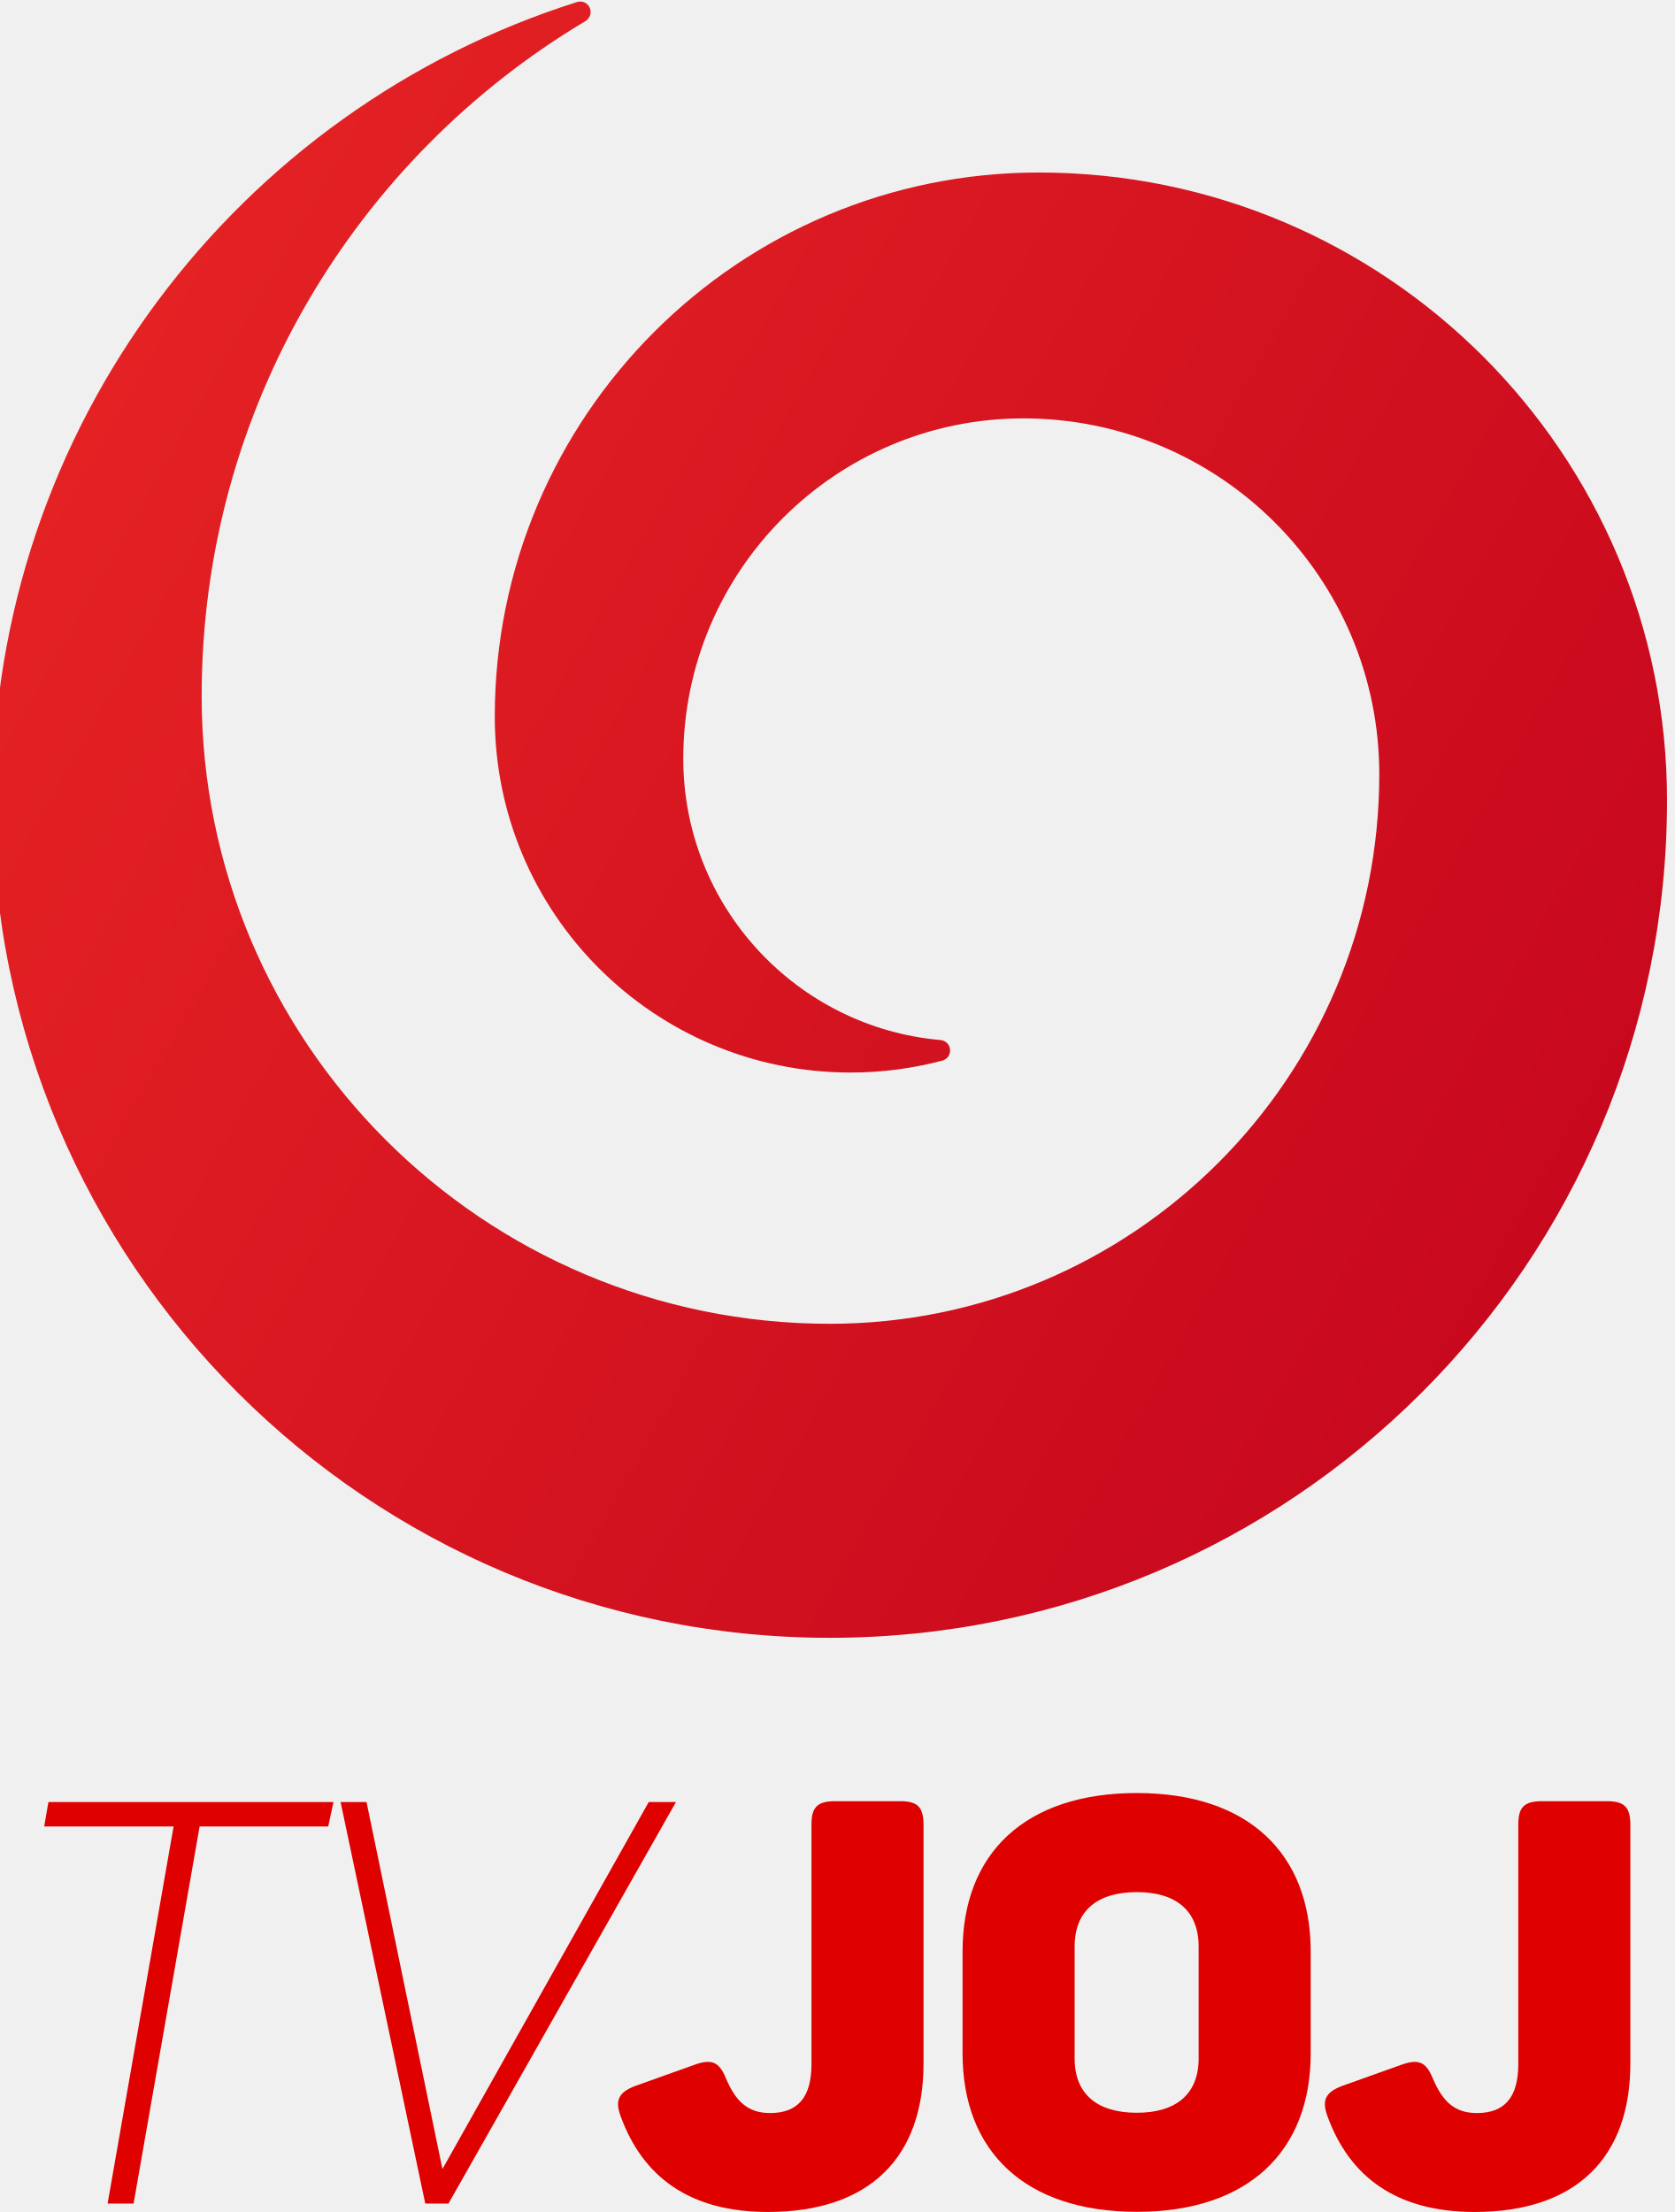
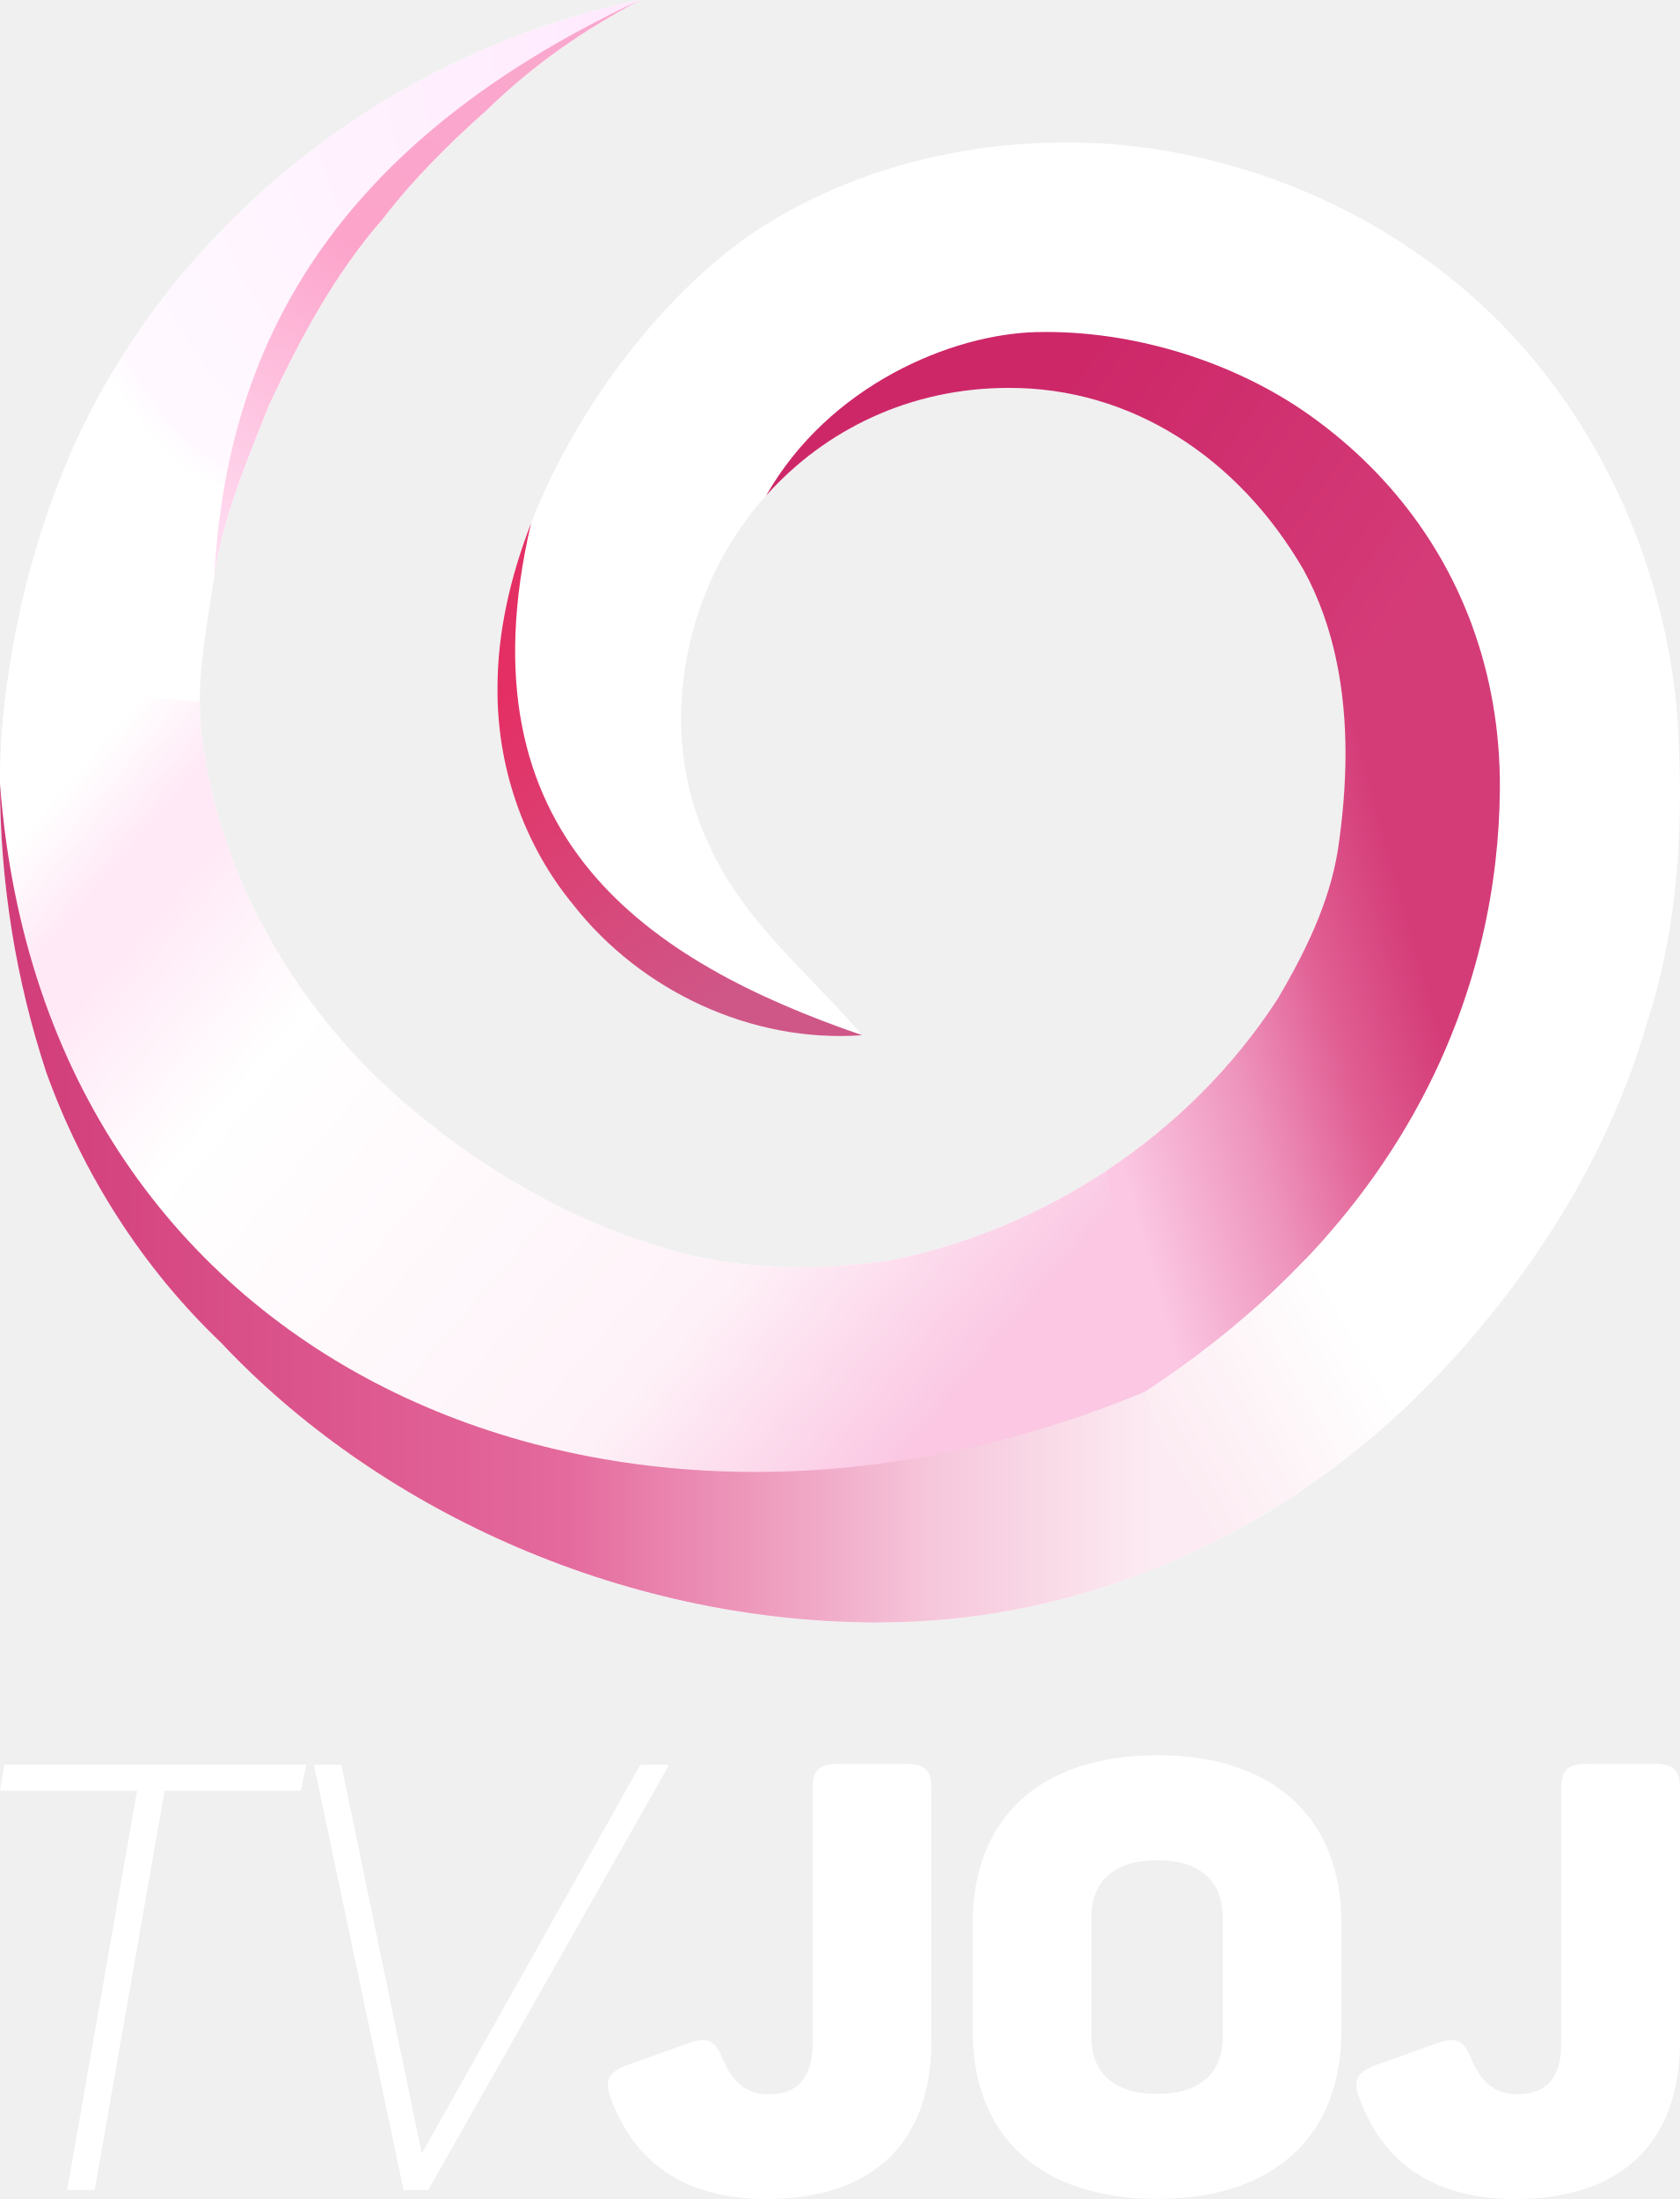
- <svg xmlns="http://www.w3.org/2000/svg" width="399.85pt" height="528.19pt" version="1.1" viewBox="0 0 399.85 528.19">
+ <svg xmlns="http://www.w3.org/2000/svg" width="513.11pt" height="671.61pt" version="1.1" viewBox="0 0 513.11 671.61">
  <defs>
-     <clipPath id="k">
-       <path d="m81.71 477.9 9.858-5.692 5.657 9.798-9.858 5.692z" />
-     </clipPath>
-     <linearGradient id="d" x2="1" gradientTransform="matrix(7.2791 -4.2026 4.2026 7.2791 85.781 482.07)" gradientUnits="userSpaceOnUse">
-       <stop stop-color="#e42224" offset="0" />
-       <stop stop-color="#c8081d" offset="1" />
+     <radialGradient id="radialGradient1086" cx="-167.49" cy="-136.39" r="39.476" gradientTransform="matrix(-1.729 1.5354 -1.0612 -1.1951 -517.28 -78.549)" gradientUnits="userSpaceOnUse">
+       <stop stop-color="#ffe8fc" offset="0" />
+       <stop stop-color="#ffecfe" offset=".166" />
+       <stop stop-color="#fff9ff" offset=".959" />
+       <stop stop-color="#fff" offset="1" />
+     </radialGradient>
+     <linearGradient id="linearGradient1496" x1="566.43" x2="680.95" y1="193.85" y2="291.6" gradientUnits="userSpaceOnUse">
+       <stop stop-color="#fff" offset="0" />
+       <stop stop-color="#ffe9f6" offset=".085" />
+       <stop stop-color="#ffe9f6" offset=".142" />
+       <stop stop-color="#fff" offset=".306" />
+       <stop stop-color="#fef2f8" offset=".764" />
+       <stop stop-color="#fbc7e3" offset="1" />
    </linearGradient>
-     <clipPath id="j">
-       <path d="m92.62 481.62c0-0.555-0.144-1.076-0.396-1.529-0.044-1.46-1.223-2.635-2.685-2.672 1.999 0.033 3.659 1.463 4.046 3.355-0.164 0.691-0.555 1.294-1.09 1.725 0.081-0.279 0.125-0.574 0.125-0.879" />
-     </clipPath>
-     <mask id="c" x="0" y="0" width="1" height="1" maskUnits="userSpaceOnUse">
-       <g clip-path="url(#i)">
-         <path d="m89.539 482.5h4.046v-5.08h-4.046z" />
-         <g clip-path="url(#h)">
-           <g clip-path="url(#g)">
-             <path d="m89.539 477.42h4.046v5.08h-4.046z" fill="url(#b)" />
-           </g>
-         </g>
-       </g>
-     </mask>
-     <clipPath id="i">
-       <path d="m89.539 482.5h4.046v-5.08h-4.046z" />
-     </clipPath>
-     <clipPath id="h">
-       <path d="m89.539 482.5h4.046v-5.08h-4.046z" />
-     </clipPath>
-     <clipPath id="g">
-       <path d="m89.539 477.42h4.046v5.08h-4.046z" />
-     </clipPath>
-     <radialGradient id="b" cx="0" cy="0" r="1" gradientTransform="matrix(4.2123 0 0 4.2123 89.489 481.63)" gradientUnits="userSpaceOnUse">
-       <stop offset="0" />
-       <stop offset=".8" />
-       <stop stop-color="#b1b3b4" offset="1" />
-     </radialGradient>
-     <clipPath id="f">
-       <path d="m89.539 482.5h4.046v-5.08h-4.046z" />
-     </clipPath>
-     <clipPath id="e">
-       <path d="m89.539 477.42h4.046v5.08h-4.046z" />
-     </clipPath>
-     <radialGradient id="a" cx="0" cy="0" r="1" gradientTransform="matrix(4.2123 0 0 4.2123 89.489 481.63)" gradientUnits="userSpaceOnUse">
-       <stop stop-color="#e42224" offset="0" />
-       <stop stop-color="#e42224" offset=".8" />
-       <stop stop-color="#571117" offset="1" />
-     </radialGradient>
+     <linearGradient id="linearGradient882-4" x1="-2.802" x2="120.87" y1="201.78" y2="201.78" gradientTransform="scale(1.3333)" gradientUnits="userSpaceOnUse">
+       <stop stop-color="#d03a77" offset="0" />
+       <stop stop-color="#e4699c" offset=".5" />
+       <stop stop-color="#f6c7db" offset=".815" />
+       <stop stop-color="#fcebf2" offset="1" />
+     </linearGradient>
+     <linearGradient id="linearGradient1122" x1="421.62" x2="451.21" y1="269.22" y2="312.49" gradientUnits="userSpaceOnUse">
+       <stop stop-color="#e42f64" offset="0" />
+       <stop stop-color="#cf5788" offset="1" />
+     </linearGradient>
+     <linearGradient id="linearGradient1168-8-8" x1="140.23" x2="105.71" y1="139.04" y2="148.66" gradientTransform="translate(.00051578 .00014604)" gradientUnits="userSpaceOnUse">
+       <stop stop-color="#d43c78" offset="0" />
+       <stop stop-color="#e05d92" offset=".283" />
+       <stop stop-color="#ee94bc" offset=".603" />
+       <stop stop-color="#fbc7e3" offset="1" />
+     </linearGradient>
+     <linearGradient id="linearGradient1437" x1="123.05" x2="143.91" y1="224.35" y2="212.55" gradientUnits="userSpaceOnUse">
+       <stop stop-color="#fcebf2" offset="0" />
+       <stop stop-color="#fff" offset="1" />
+     </linearGradient>
+     <linearGradient id="linearGradient1168-3-8" x1="112.49" x2="148.71" y1="108.93" y2="134.23" gradientTransform="translate(.00467 .006669)" gradientUnits="userSpaceOnUse">
+       <stop stop-color="#cd2768" offset="0" />
+       <stop stop-color="#d43c78" offset="1" />
+     </linearGradient>
+     <linearGradient id="linearGradient892-7" x1="22.475" x2="65.829" y1="130.28" y2="71.226" gradientTransform="translate(-.00024983 -2e-4)" gradientUnits="userSpaceOnUse">
+       <stop stop-color="#ffe1f4" offset="0" />
+       <stop stop-color="#fda4cb" offset=".501" />
+       <stop stop-color="#f9a8cd" offset="1" />
+     </linearGradient>
  </defs>
-   <g transform="matrix(47.578 0 0 47.578 -70644 6409.7)">
-     <g transform="matrix(1 0 0 -1 1399.5 349.34)">
-       <g clip-path="url(#k)">
-         <path d="m88.201 484.05c-1.701-0.537-2.935-2.128-2.935-4.007 0-2.322 1.881-4.203 4.202-4.203 2.32 0 4.202 1.881 4.202 4.203 0 1.74-1.411 3.151-3.152 3.151-1.508 0-2.731-1.223-2.731-2.731 0-0.987 0.8-1.786 1.786-1.786 0.159 0 0.314 0.021 0.46 0.06 0.023 6e-3 0.039 0.026 0.039 0.051 0 0.027-0.02 0.049-0.047 0.052-0.724 0.063-1.292 0.672-1.292 1.412 0 0.943 0.764 1.708 1.707 1.708 0.986 0 1.786-0.8 1.786-1.786 0-1.523-1.235-2.758-2.758-2.758-1.74 0-3.152 1.411-3.152 3.151 0 1.441 0.774 2.701 1.928 3.388 0.014 0.01 0.024 0.026 0.024 0.045 0 0.029-0.023 0.052-0.052 0.052-5e-3 0-0.011-1e-3 -0.015-2e-3" fill="url(#d)" />
-       </g>
+   <g transform="matrix(2.9105 0 0 2.9105 3.8503e-6 -203.01)">
+     <g transform="matrix(.75335 0 0 .75335 -63 64.055)">
+       <path d="m92.04 74.12c13.39-33.97 45.21-59.3 80.74-66.56-7.929 4.265-14.562 8.767-21.194 15.188-5.276 4.688-10.298 9.652-14.606 15.262-6.74 7.71-11.62 16.84-15.92 26.08-3.07 7.75-6.4 15.51-7.6 23.82-1.07 7.29-2.65 14.66-1.74 22.06 2.2 17.94 11.21 34.66 23.98 47.31 11.48 11.03 25.43 19.74 40.75 24.23 10.21 3.04 21.05 3.11 31.51 1.55 21.75-4.47 41.62-17.75 53.69-36.44 3.76-6.41 7.14-13.21 8.33-20.62 1.96-13.08 1.71-27.2-4.78-39.07-9.165-15.771-24.125-25.394-41.082-25.348-26.26 0-45.629 21.27-45.629 46.389 0.066 6.003 1.333 11.966 3.98 17.439 4.75 10.49 13.91 17.8 21.26 26.35-15.37 1.12-30.86-6.14-40.3-18.23-6.951-8.433-10.618-19.34-10.508-30.23 0-24.341 18.204-51.259 35.178-63.02 15.09-10.2 33.9-14.16 51.91-12.51 20.32 2 39.96 11.29 53.98 26.2 13.25 14.12 21.31 32.81 23.17 52.03 1.1 14.71 0.53 29.76-4.07 43.88-4.47 15.52-12.62 29.84-22.94 42.21-20.303 24.809-50.323 41.462-84.082 41.462-36.705 0-70.448-16.378-91.658-38.972-10.92-10.41-19.23-23.45-24.33-37.63-4.279-12.959-6.45-26.62-6.453-40.258 0-14.66 3.599-30.5 8.413-42.572z" fill="#fff" />
    </g>
-     <g transform="matrix(1 0 0 -1 1399.5 349.34)">
-       <g clip-path="url(#j)">
-         <g mask="url(#c)">
-           <g clip-path="url(#f)">
-             <g clip-path="url(#e)">
-               <path d="m89.539 477.42h4.046v5.08h-4.046z" fill="url(#a)" />
-             </g>
-           </g>
-         </g>
-       </g>
+     <g transform="matrix(.75335 0 0 .75335 129.65 199.87)">
+       <path d="m-82.942-172.72c-34.044 6.956-64.67 30.509-78.952 62.351l22.843 5.571c1.342-3.841 2.896-7.619 4.391-11.393 4.3-9.24 9.179-18.369 15.919-26.079 4.308-5.61 9.331-10.574 14.607-15.262 6.632-6.42 13.264-10.924 21.193-15.188z" fill="url(#radialGradient1086)" />
    </g>
+     <g transform="matrix(.75335 0 0 .75335 -63 64.054)" fill="#f6c7db">
+       <path transform="matrix(.99556 0 0 .99556 -463.65 -84.923)" d="m550.69 188.65c-0.621 4.636-0.967 9.305-0.967 13.861 3e-3 13.699 2.183 27.421 6.481 40.438 5.123 14.243 13.471 27.342 24.439 37.799 21.304 22.694 55.198 39.146 92.066 39.146l37.371-32.35c8.172-18.741 3.09-26.166-5.572-30.836-9.06 5.993-19.255 10.279-29.898 12.467-10.507 1.567-21.395 1.497-31.65-1.557-15.388-4.51-29.4-13.259-40.932-24.338-12.827-12.706-21.878-29.501-24.088-47.521-0.191-1.557-0.252-3.112-0.252-4.666z" fill="url(#linearGradient1496)" stroke-width="1.004" />
+     </g>
+     <path transform="scale(.75)" d="m0 202.62c0.003 13.699 2.185 27.421 6.482 40.438 5.123 14.243 13.469 27.34 24.438 37.797 21.304 22.694 55.198 39.146 92.066 39.146 16.203 0 31.546-3.826 45.379-10.533l-8.008-21.816c-72.704 30.425-154.08-1.511-160.36-85.031z" fill="url(#linearGradient882-4)" stop-color="#000000" stroke-miterlimit="10" stroke-width="10" style="paint-order:stroke fill markers" />
+     <g transform="translate(-262.37 -59.779)">
+       <path transform="scale(.75)" d="m424.14 245.89c-2.94 7.556-4.705 15.395-4.705 22.984-0.111 10.939 3.573 21.895 10.555 30.365 9.482 12.144 25.042 19.436 40.48 18.311-29.8-10.235-56.61-27.665-46.33-71.66z" fill="url(#linearGradient1122)" stroke-width="1.004" />
+     </g>
+     <path d="m154.44 135.29c-0.8-1.977-14.917 1.987-14.219 3.703 1.387 6.521 1.15 13.424 0.167 19.982-0.896 5.582-3.443 10.706-6.275 15.535-4.663 7.221-10.874 13.365-18.026 18.097l1e-3 3e-3 4.179 23.127c28.473-18.724 36.954-43.311 37.126-63.098 0.053-6.129-0.964-11.964-2.953-17.348z" fill="url(#linearGradient1168-8-8)" stroke-width=".753" />
+     <path d="m137 201.88c-4.602 4.846-10.123 9.512-16.734 13.86l6.006 16.361c8.023-3.891 15.371-9.073 21.81-15.231z" fill="url(#linearGradient1437)" stroke-width=".753" />
+     <path d="m108.77 104.6c-8.887 0.209-21.744 5.551-28.359 17.13l4e-3 7e-3c6.162-6.891 15.084-11.281 25.433-11.281 12.774-0.035 24.045 7.215 30.949 19.096 1.642 3.003 2.743 6.199 3.439 9.491l14.209-3.75c-3.249-8.791-9.092-16.375-17.123-22.05-7.754-5.48-18.357-8.883-28.553-8.643z" fill="url(#linearGradient1168-3-8)" stroke-width=".753" />
+     <path d="m67.162 69.75c-34.149 16.004-43.47 38.428-44.688 60.53 0.904-6.26 3.412-12.106 5.725-17.944 3.239-6.961 6.917-13.838 11.994-19.646 3.246-4.227 7.028-7.966 11.002-11.498 4.996-4.837 9.994-8.229 15.967-11.442z" fill="url(#linearGradient892-7)" stop-color="#000000" stroke-miterlimit="10" stroke-width="7.5" style="paint-order:stroke fill markers" />
  </g>
-   <g transform="translate(-75.037 -84.315)" fill="#df0000">
+   <g transform="matrix(1.3548 0 0 1.3548 -115.96 -158.2)" fill="#fff">
    <path d="m86.6 514.61h68.06l-1.25 5.83h-30.71l-15.767 90.05h-6.203l15.76-90.05h-30.9z" />
-     <path d="m156.36 514.61h6.195l18.125 87.64 49.26-87.64h6.5l-54.32 95.88h-5.54l-20.22-95.88z" />
-     <g transform="matrix(1.9539 0 0 1.9539 198.18 471.05)" stroke-width="3.78">
+     <path d="m156.36 514.61h6.195l18.125 87.64 49.26-87.64h6.5l-54.32 95.88h-5.54z" />
+     <g transform="matrix(1.9539,0,0,1.9539,198.18,471.05)" stroke-width="3.78">
      <path d="m49.833 25.089v29.179c0 11.351-6.497 18.124-19.028 18.124-9.542 0-15.282-4.282-17.976-11.683-0.757-2.012-0.203-2.971 1.809-3.728l7.179-2.565c2.086-0.757 3.045-0.406 3.876 1.661 1.181 2.768 2.639 4.227 5.389 4.227 3.396 0 5.057-1.938 5.057-5.961v-29.253c0-2.141 0.683-2.898 2.898-2.898h7.954c2.159 0 2.842 0.757 2.842 2.898" />
      <path d="m75.904 21.196c13.621 0 21.243 7.401 21.243 19.36v12.458c0 11.96-7.622 19.36-21.243 19.36-13.695 0-21.299-7.401-21.299-19.36v-12.458c0-11.96 7.604-19.36 21.299-19.36m0 12.107c-4.835 0-7.604 2.27-7.604 6.644v13.695c0 4.356 2.768 6.626 7.604 6.626 4.78 0 7.549-2.27 7.549-6.626v-13.695c0-4.374-2.768-6.644-7.549-6.644" />
      <path d="m136.21 25.089v29.179c0 11.351-6.497 18.124-19.028 18.124-9.542 0-15.282-4.282-17.976-11.683-0.757-2.012-0.203-2.971 1.809-3.728l7.179-2.565c2.086-0.757 3.045-0.406 3.876 1.661 1.181 2.768 2.621 4.227 5.389 4.227 3.396 0 5.057-1.938 5.057-5.961v-29.253c0-2.141 0.683-2.898 2.898-2.898h7.955c2.141 0 2.842 0.757 2.842 2.898" />
    </g>
  </g>
</svg>
